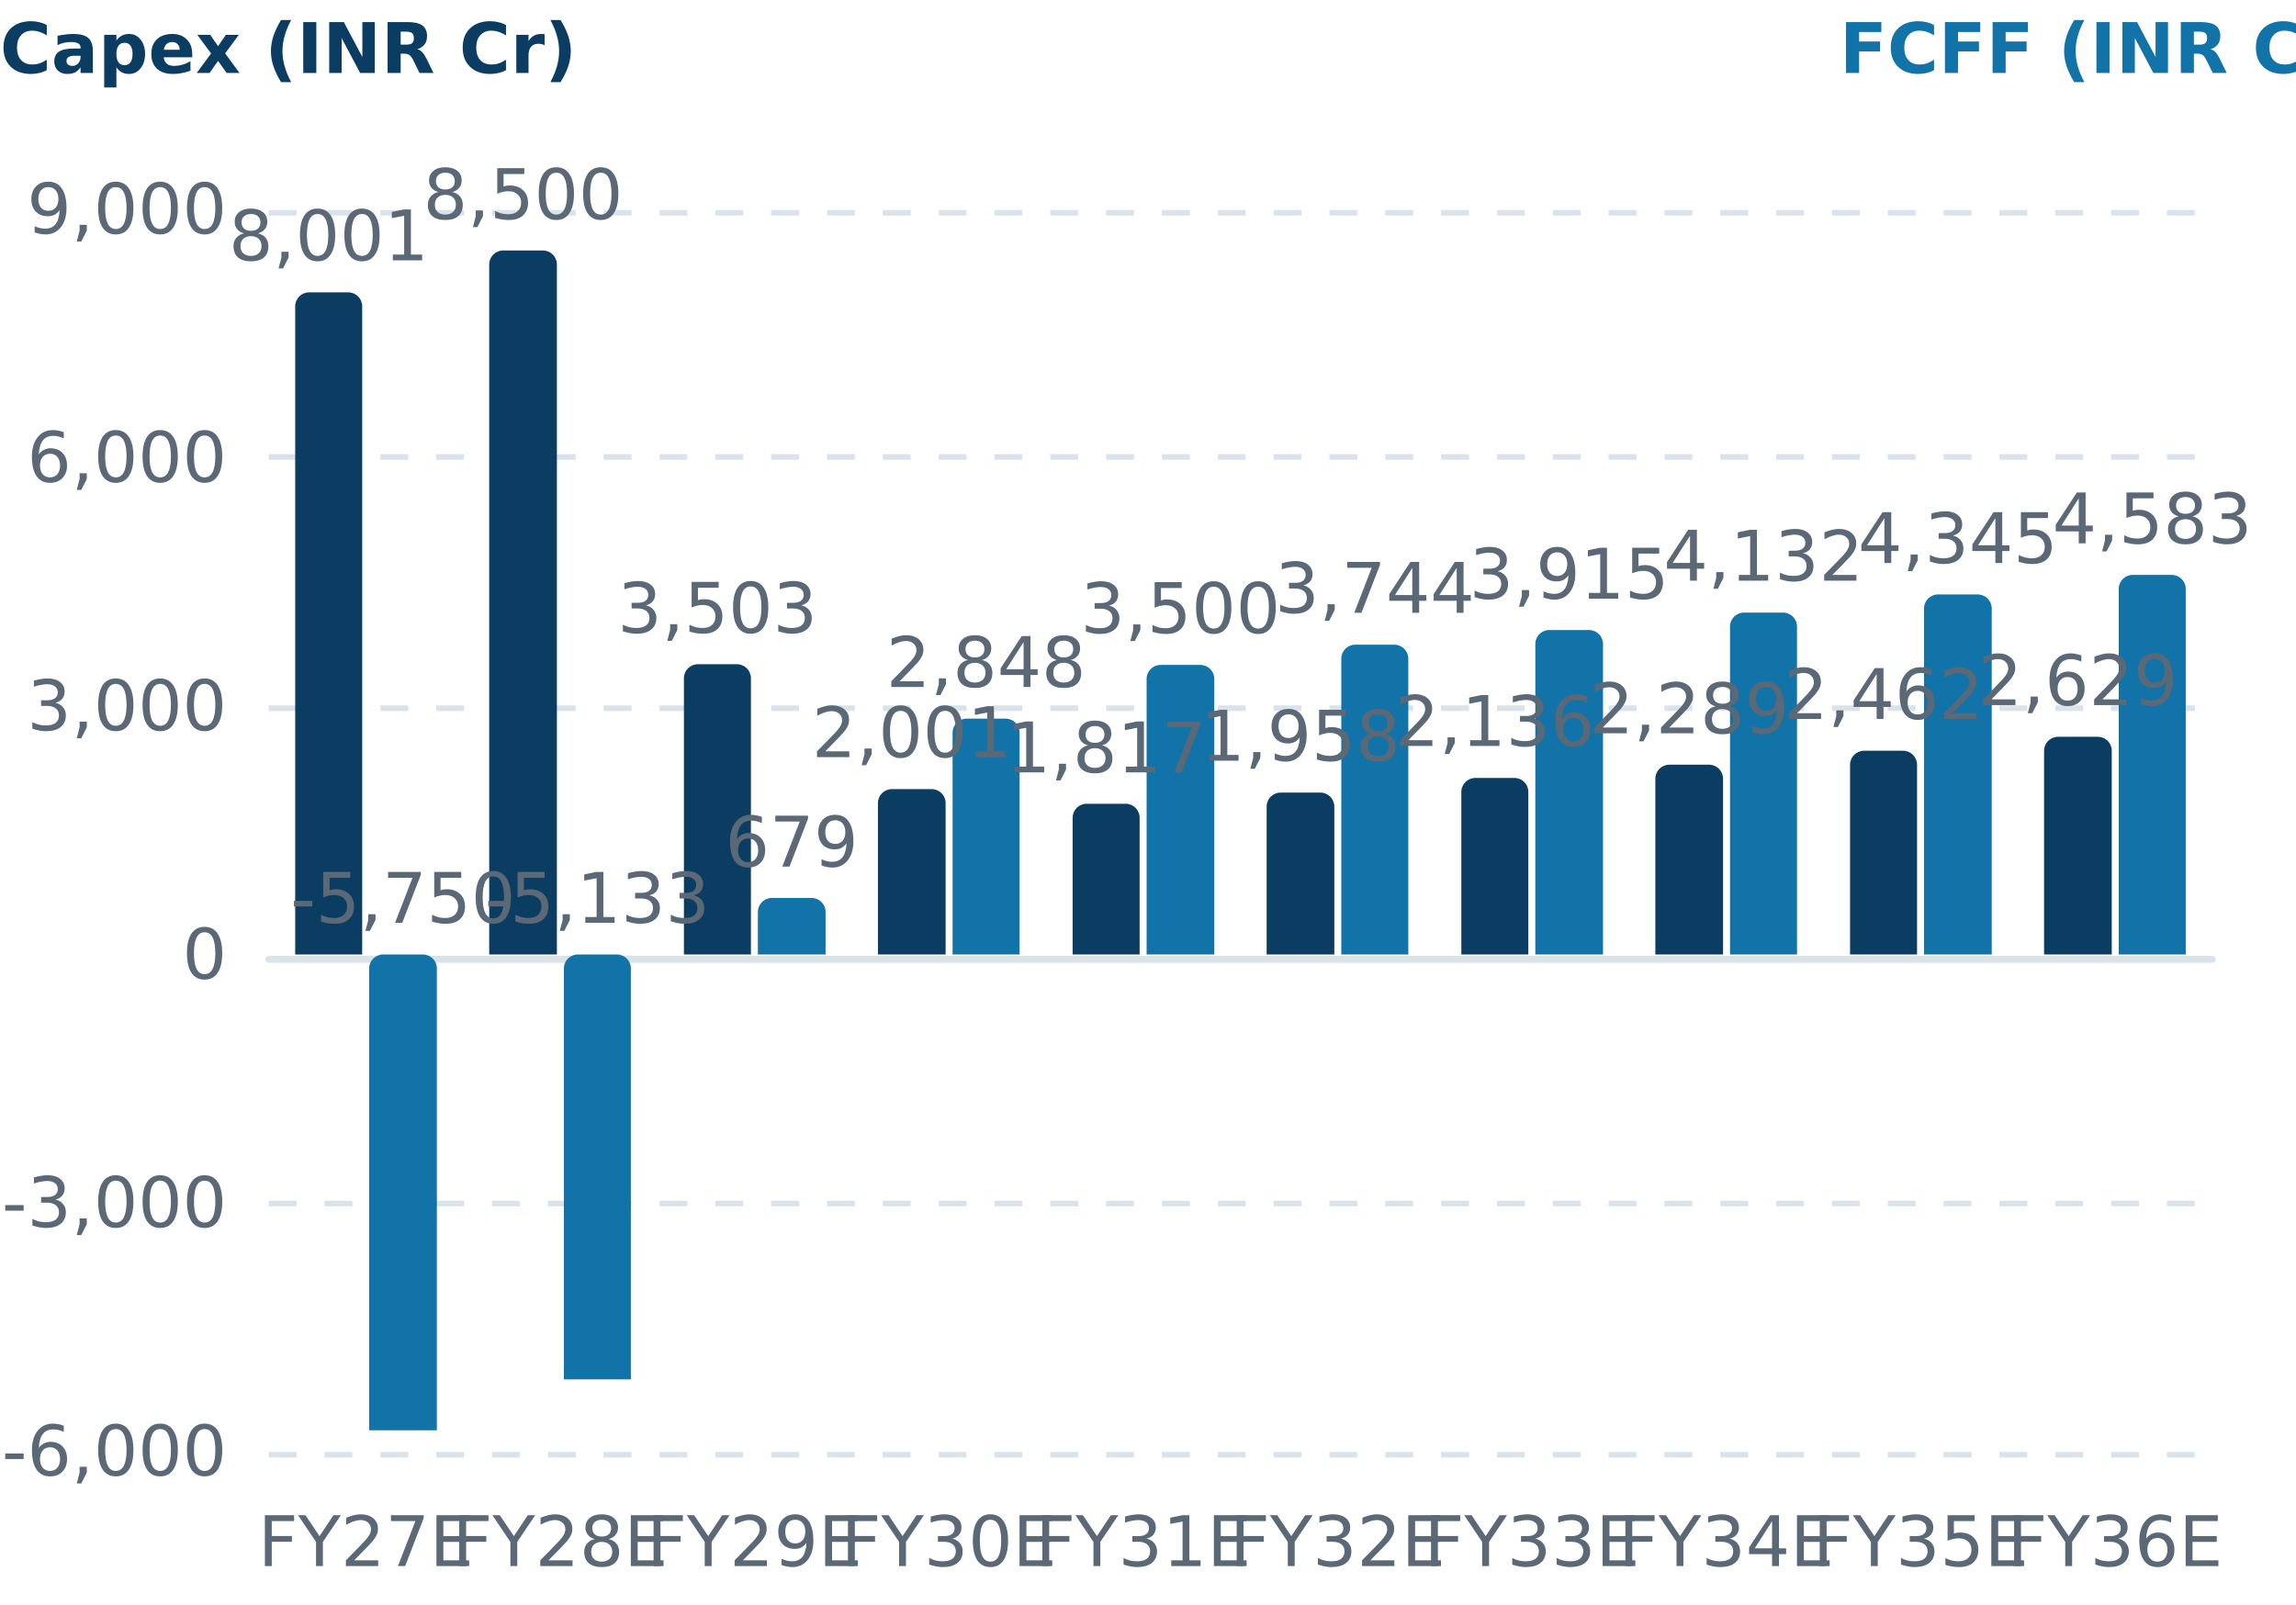
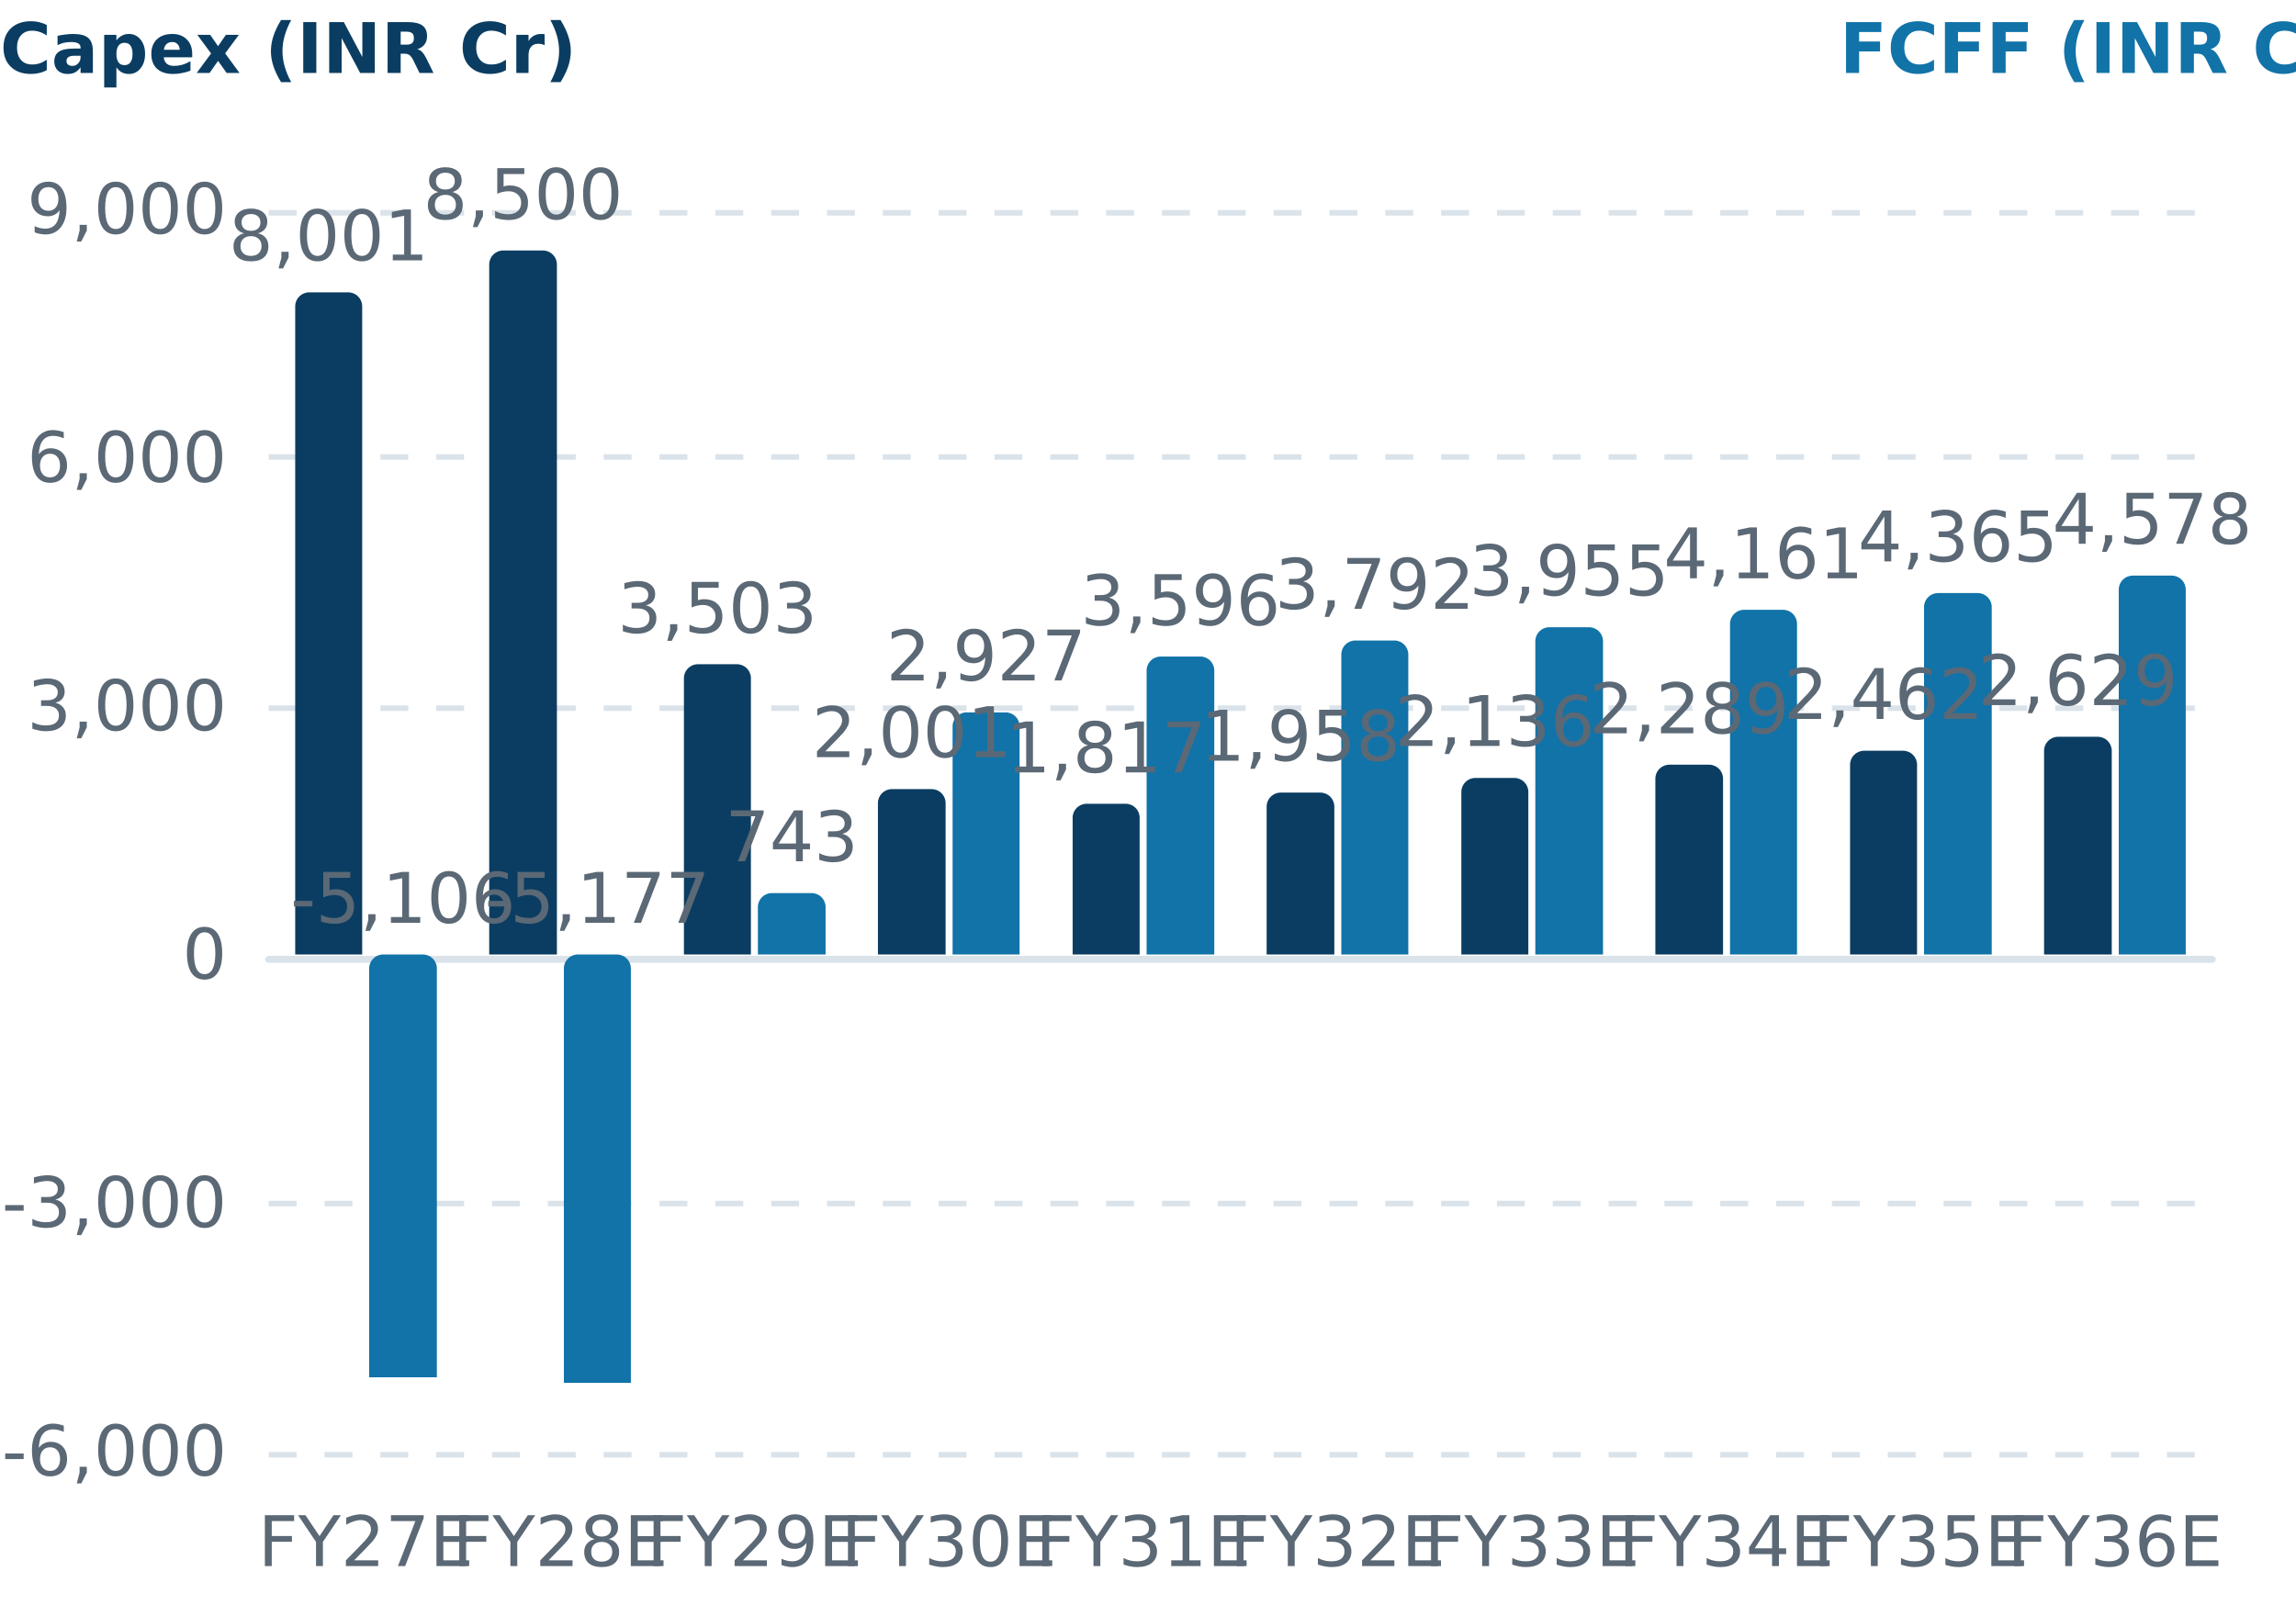
<svg xmlns="http://www.w3.org/2000/svg" preserveAspectRatio="xMidYMid meet" width="329" height="230" version="1.1" baseProfile="full" viewBox="0 0 329 230">
  <rect width="329" height="230" x="0" y="0" fill="none" />
  <text dominant-baseline="central" text-anchor="start" style="font-size:10px;font-family:Carlito, Calibri, 'DejaVu Sans', sans-serif;font-weight:700;" xml:space="preserve" y="5" transform="translate(0 2)" fill="#0b3d62">Capex (INR Cr)</text>
  <text dominant-baseline="central" text-anchor="start" style="font-size:10px;font-family:Carlito, Calibri, 'DejaVu Sans', sans-serif;font-weight:700;" xml:space="preserve" y="5" transform="translate(263.6 2)" fill="#1173a8">FCFF (INR Cr)</text>
  <path d="M38.5 208.5L317 208.5" fill="none" pointer-events="visible" stroke="#dbe3ea" stroke-width="0.8" stroke-dasharray="4,4" class="zr12-cls-57" />
  <path d="M38.5 172.5L317 172.5" fill="none" pointer-events="visible" stroke="#dbe3ea" stroke-width="0.8" stroke-dasharray="4,4" class="zr12-cls-57" />
  <path d="M38.5 137.5L317 137.5" fill="none" pointer-events="visible" stroke="#dbe3ea" stroke-width="0.8" stroke-dasharray="4,4" class="zr12-cls-57" />
  <path d="M38.5 101.5L317 101.5" fill="none" pointer-events="visible" stroke="#dbe3ea" stroke-width="0.8" stroke-dasharray="4,4" class="zr12-cls-57" />
  <path d="M38.5 65.5L317 65.5" fill="none" pointer-events="visible" stroke="#dbe3ea" stroke-width="0.8" stroke-dasharray="4,4" class="zr12-cls-57" />
  <path d="M38.5 30.5L317 30.5" fill="none" pointer-events="visible" stroke="#dbe3ea" stroke-width="0.8" stroke-dasharray="4,4" class="zr12-cls-57" />
  <path d="M38.5 137.5L317 137.5" fill="none" pointer-events="visible" stroke="#dbe3ea" stroke-linecap="round" class="zr12-cls-57" />
  <text dominant-baseline="central" text-anchor="end" style="font-size:10px;font-family:Carlito, Calibri, 'DejaVu Sans', sans-serif;" transform="translate(32.5 208)" fill="#5b6875">-6,000</text>
  <text dominant-baseline="central" text-anchor="end" style="font-size:10px;font-family:Carlito, Calibri, 'DejaVu Sans', sans-serif;" transform="translate(32.5 172.4)" fill="#5b6875">-3,000</text>
  <text dominant-baseline="central" text-anchor="end" style="font-size:10px;font-family:Carlito, Calibri, 'DejaVu Sans', sans-serif;" transform="translate(32.5 136.8)" fill="#5b6875">0</text>
  <text dominant-baseline="central" text-anchor="end" style="font-size:10px;font-family:Carlito, Calibri, 'DejaVu Sans', sans-serif;" transform="translate(32.5 101.2)" fill="#5b6875">3,000</text>
  <text dominant-baseline="central" text-anchor="end" style="font-size:10px;font-family:Carlito, Calibri, 'DejaVu Sans', sans-serif;" transform="translate(32.5 65.6)" fill="#5b6875">6,000</text>
  <text dominant-baseline="central" text-anchor="end" style="font-size:10px;font-family:Carlito, Calibri, 'DejaVu Sans', sans-serif;" transform="translate(32.5 30)" fill="#5b6875">9,000</text>
  <text dominant-baseline="central" text-anchor="middle" style="font-size:10px;font-family:Carlito, Calibri, 'DejaVu Sans', sans-serif;" y="5" transform="translate(52.425 216)" fill="#5b6875">FY27E</text>
  <text dominant-baseline="central" text-anchor="middle" style="font-size:10px;font-family:Carlito, Calibri, 'DejaVu Sans', sans-serif;" y="5" transform="translate(80.275 216)" fill="#5b6875">FY28E</text>
  <text dominant-baseline="central" text-anchor="middle" style="font-size:10px;font-family:Carlito, Calibri, 'DejaVu Sans', sans-serif;" y="5" transform="translate(108.125 216)" fill="#5b6875">FY29E</text>
  <text dominant-baseline="central" text-anchor="middle" style="font-size:10px;font-family:Carlito, Calibri, 'DejaVu Sans', sans-serif;" y="5" transform="translate(135.975 216)" fill="#5b6875">FY30E</text>
  <text dominant-baseline="central" text-anchor="middle" style="font-size:10px;font-family:Carlito, Calibri, 'DejaVu Sans', sans-serif;" y="5" transform="translate(163.825 216)" fill="#5b6875">FY31E</text>
  <text dominant-baseline="central" text-anchor="middle" style="font-size:10px;font-family:Carlito, Calibri, 'DejaVu Sans', sans-serif;" y="5" transform="translate(191.675 216)" fill="#5b6875">FY32E</text>
  <text dominant-baseline="central" text-anchor="middle" style="font-size:10px;font-family:Carlito, Calibri, 'DejaVu Sans', sans-serif;" y="5" transform="translate(219.525 216)" fill="#5b6875">FY33E</text>
  <text dominant-baseline="central" text-anchor="middle" style="font-size:10px;font-family:Carlito, Calibri, 'DejaVu Sans', sans-serif;" y="5" transform="translate(247.375 216)" fill="#5b6875">FY34E</text>
  <text dominant-baseline="central" text-anchor="middle" style="font-size:10px;font-family:Carlito, Calibri, 'DejaVu Sans', sans-serif;" y="5" transform="translate(275.225 216)" fill="#5b6875">FY35E</text>
  <text dominant-baseline="central" text-anchor="middle" style="font-size:10px;font-family:Carlito, Calibri, 'DejaVu Sans', sans-serif;" y="5" transform="translate(303.075 216)" fill="#5b6875">FY36E</text>
  <path d="M44.3 41.9L49.9 41.9A2 2 0 0 1 51.9 43.9L51.9 136.8L42.3 136.8L42.3 43.9A2 2 0 0 1 44.3 41.9Z" fill="#0b3d62" ecmeta_series_index="0" ecmeta_data_index="0" ecmeta_ssr_type="chart" class="zr12-cls-58" />
  <path d="M72.1 35.9L77.8 35.9A2 2 0 0 1 79.8 37.9L79.8 136.8L70.1 136.8L70.1 37.9A2 2 0 0 1 72.1 35.9Z" fill="#0b3d62" ecmeta_series_index="0" ecmeta_data_index="1" ecmeta_ssr_type="chart" class="zr12-cls-58" />
  <path d="M100 95.2L105.6 95.2A2 2 0 0 1 107.6 97.2L107.6 136.8L98 136.8L98 97.2A2 2 0 0 1 100 95.2Z" fill="#0b3d62" ecmeta_series_index="0" ecmeta_data_index="2" ecmeta_ssr_type="chart" class="zr12-cls-58" />
  <path d="M127.8 113.1L133.5 113.1A2 2 0 0 1 135.5 115.1L135.5 136.8L125.8 136.8L125.8 115.1A2 2 0 0 1 127.8 113.1Z" fill="#0b3d62" ecmeta_series_index="0" ecmeta_data_index="3" ecmeta_ssr_type="chart" class="zr12-cls-58" />
  <path d="M155.7 115.2L161.3 115.2A2 2 0 0 1 163.3 117.2L163.3 136.8L153.7 136.8L153.7 117.2A2 2 0 0 1 155.7 115.2Z" fill="#0b3d62" ecmeta_series_index="0" ecmeta_data_index="4" ecmeta_ssr_type="chart" class="zr12-cls-58" />
  <path d="M183.5 113.6L189.2 113.6A2 2 0 0 1 191.2 115.6L191.2 136.8L181.5 136.8L181.5 115.6A2 2 0 0 1 183.5 113.6Z" fill="#0b3d62" ecmeta_series_index="0" ecmeta_data_index="5" ecmeta_ssr_type="chart" class="zr12-cls-58" />
  <path d="M211.4 111.5L217 111.5A2 2 0 0 1 219 113.5L219 136.8L209.4 136.8L209.4 113.5A2 2 0 0 1 211.4 111.5Z" fill="#0b3d62" ecmeta_series_index="0" ecmeta_data_index="6" ecmeta_ssr_type="chart" class="zr12-cls-58" />
  <path d="M239.2 109.6L244.9 109.6A2 2 0 0 1 246.9 111.6L246.9 136.8L237.2 136.8L237.2 111.6A2 2 0 0 1 239.2 109.6Z" fill="#0b3d62" ecmeta_series_index="0" ecmeta_data_index="7" ecmeta_ssr_type="chart" class="zr12-cls-58" />
  <path d="M267.1 107.6L272.7 107.6A2 2 0 0 1 274.7 109.6L274.7 136.8L265.1 136.8L265.1 109.6A2 2 0 0 1 267.1 107.6Z" fill="#0b3d62" ecmeta_series_index="0" ecmeta_data_index="8" ecmeta_ssr_type="chart" class="zr12-cls-58" />
  <path d="M294.9 105.6L300.6 105.6A2 2 0 0 1 302.6 107.6L302.6 136.8L292.9 136.8L292.9 107.6A2 2 0 0 1 294.9 105.6Z" fill="#0b3d62" ecmeta_series_index="0" ecmeta_data_index="9" ecmeta_ssr_type="chart" class="zr12-cls-58" />
-   <path d="M54.9 136.8L60.6 136.8A2 2 0 0 1 62.6 138.8L62.6 205L52.9 205L52.9 138.8A2 2 0 0 1 54.9 136.8Z" fill="#1173a8" ecmeta_series_index="1" ecmeta_data_index="0" ecmeta_ssr_type="chart" class="zr12-cls-59" />
-   <path d="M82.8 136.8L88.4 136.8A2 2 0 0 1 90.4 138.8L90.4 197.7L80.8 197.7L80.8 138.8A2 2 0 0 1 82.8 136.8Z" fill="#1173a8" ecmeta_series_index="1" ecmeta_data_index="1" ecmeta_ssr_type="chart" class="zr12-cls-59" />
-   <path d="M110.6 128.7L116.3 128.7A2 2 0 0 1 118.3 130.7L118.3 136.8L108.6 136.8L108.6 130.7A2 2 0 0 1 110.6 128.7Z" fill="#1173a8" ecmeta_series_index="1" ecmeta_data_index="2" ecmeta_ssr_type="chart" class="zr12-cls-59" />
-   <path d="M138.5 103L144.1 103A2 2 0 0 1 146.1 105L146.1 136.8L136.5 136.8L136.5 105A2 2 0 0 1 138.5 103Z" fill="#1173a8" ecmeta_series_index="1" ecmeta_data_index="3" ecmeta_ssr_type="chart" class="zr12-cls-59" />
-   <path d="M166.3 95.3L172 95.3A2 2 0 0 1 174 97.3L174 136.8L164.3 136.8L164.3 97.3A2 2 0 0 1 166.3 95.3Z" fill="#1173a8" ecmeta_series_index="1" ecmeta_data_index="4" ecmeta_ssr_type="chart" class="zr12-cls-59" />
-   <path d="M194.2 92.4L199.8 92.4A2 2 0 0 1 201.8 94.4L201.8 136.8L192.2 136.8L192.2 94.4A2 2 0 0 1 194.2 92.4Z" fill="#1173a8" ecmeta_series_index="1" ecmeta_data_index="5" ecmeta_ssr_type="chart" class="zr12-cls-59" />
-   <path d="M222 90.3L227.7 90.3A2 2 0 0 1 229.7 92.3L229.7 136.8L220 136.8L220 92.3A2 2 0 0 1 222 90.3Z" fill="#1173a8" ecmeta_series_index="1" ecmeta_data_index="6" ecmeta_ssr_type="chart" class="zr12-cls-59" />
-   <path d="M249.9 87.8L255.5 87.8A2 2 0 0 1 257.5 89.8L257.5 136.8L247.9 136.8L247.9 89.8A2 2 0 0 1 249.9 87.8Z" fill="#1173a8" ecmeta_series_index="1" ecmeta_data_index="7" ecmeta_ssr_type="chart" class="zr12-cls-59" />
-   <path d="M277.7 85.2L283.4 85.2A2 2 0 0 1 285.4 87.2L285.4 136.8L275.7 136.8L275.7 87.2A2 2 0 0 1 277.7 85.2Z" fill="#1173a8" ecmeta_series_index="1" ecmeta_data_index="8" ecmeta_ssr_type="chart" class="zr12-cls-59" />
-   <path d="M305.6 82.4L311.2 82.4A2 2 0 0 1 313.2 84.4L313.2 136.8L303.6 136.8L303.6 84.4A2 2 0 0 1 305.6 82.4Z" fill="#1173a8" ecmeta_series_index="1" ecmeta_data_index="9" ecmeta_ssr_type="chart" class="zr12-cls-59" />
+   <path d="M54.9 136.8L60.6 136.8A2 2 0 0 1 62.6 138.8L62.6 197.4L52.9 197.4L52.9 138.8A2 2 0 0 1 54.9 136.8Z" fill="#1173a8" ecmeta_series_index="1" ecmeta_data_index="0" ecmeta_ssr_type="chart" class="zr12-cls-59" />
+   <path d="M82.8 136.8L88.4 136.8A2 2 0 0 1 90.4 138.8L90.4 198.2L80.8 198.2L80.8 138.8A2 2 0 0 1 82.8 136.8Z" fill="#1173a8" ecmeta_series_index="1" ecmeta_data_index="1" ecmeta_ssr_type="chart" class="zr12-cls-59" />
+   <path d="M110.6 128L116.3 128A2 2 0 0 1 118.3 130L118.3 136.8L108.6 136.8L108.6 130A2 2 0 0 1 110.6 128Z" fill="#1173a8" ecmeta_series_index="1" ecmeta_data_index="2" ecmeta_ssr_type="chart" class="zr12-cls-59" />
+   <path d="M138.5 102.1L144.1 102.1A2 2 0 0 1 146.1 104.1L146.1 136.8L136.5 136.8L136.5 104.1A2 2 0 0 1 138.5 102.1Z" fill="#1173a8" ecmeta_series_index="1" ecmeta_data_index="3" ecmeta_ssr_type="chart" class="zr12-cls-59" />
+   <path d="M166.3 94.1L172 94.1A2 2 0 0 1 174 96.1L174 136.8L164.3 136.8L164.3 96.1A2 2 0 0 1 166.3 94.1Z" fill="#1173a8" ecmeta_series_index="1" ecmeta_data_index="4" ecmeta_ssr_type="chart" class="zr12-cls-59" />
+   <path d="M194.2 91.8L199.8 91.8A2 2 0 0 1 201.8 93.8L201.8 136.8L192.2 136.8L192.2 93.8A2 2 0 0 1 194.2 91.8Z" fill="#1173a8" ecmeta_series_index="1" ecmeta_data_index="5" ecmeta_ssr_type="chart" class="zr12-cls-59" />
+   <path d="M222 89.9L227.7 89.9A2 2 0 0 1 229.7 91.9L229.7 136.8L220 136.8L220 91.9A2 2 0 0 1 222 89.9Z" fill="#1173a8" ecmeta_series_index="1" ecmeta_data_index="6" ecmeta_ssr_type="chart" class="zr12-cls-59" />
+   <path d="M249.9 87.4L255.5 87.4A2 2 0 0 1 257.5 89.4L257.5 136.8L247.9 136.8L247.9 89.4A2 2 0 0 1 249.9 87.4Z" fill="#1173a8" ecmeta_series_index="1" ecmeta_data_index="7" ecmeta_ssr_type="chart" class="zr12-cls-59" />
+   <path d="M277.7 85L283.4 85A2 2 0 0 1 285.4 87L285.4 136.8L275.7 136.8L275.7 87A2 2 0 0 1 277.7 85Z" fill="#1173a8" ecmeta_series_index="1" ecmeta_data_index="8" ecmeta_ssr_type="chart" class="zr12-cls-59" />
+   <path d="M305.6 82.5L311.2 82.5A2 2 0 0 1 313.2 84.5L313.2 136.8L303.6 136.8L303.6 84.5A2 2 0 0 1 305.6 82.5Z" fill="#1173a8" ecmeta_series_index="1" ecmeta_data_index="9" ecmeta_ssr_type="chart" class="zr12-cls-59" />
  <text dominant-baseline="central" text-anchor="middle" style="font-size:10px;font-family:Carlito, Calibri, 'DejaVu Sans', sans-serif;" y="-5" transform="translate(47.1003 38.8548)" fill="#5b6875">8,001</text>
  <text dominant-baseline="central" text-anchor="middle" style="font-size:10px;font-family:Carlito, Calibri, 'DejaVu Sans', sans-serif;" y="-5" transform="translate(74.9503 32.9333)" fill="#5b6875">8,500</text>
  <text dominant-baseline="central" text-anchor="middle" style="font-size:10px;font-family:Carlito, Calibri, 'DejaVu Sans', sans-serif;" y="-5" transform="translate(102.8003 92.2311)" fill="#5b6875">3,503</text>
  <text dominant-baseline="central" text-anchor="middle" style="font-size:10px;font-family:Carlito, Calibri, 'DejaVu Sans', sans-serif;" y="-5" transform="translate(130.6503 110.0548)" fill="#5b6875">2,001</text>
  <text dominant-baseline="central" text-anchor="middle" style="font-size:10px;font-family:Carlito, Calibri, 'DejaVu Sans', sans-serif;" y="-5" transform="translate(158.5003 112.2383)" fill="#5b6875">1,817</text>
  <text dominant-baseline="central" text-anchor="middle" style="font-size:10px;font-family:Carlito, Calibri, 'DejaVu Sans', sans-serif;" y="-5" transform="translate(186.3503 110.5651)" fill="#5b6875">1,958</text>
  <text dominant-baseline="central" text-anchor="middle" style="font-size:10px;font-family:Carlito, Calibri, 'DejaVu Sans', sans-serif;" y="-5" transform="translate(214.2003 108.4528)" fill="#5b6875">2,136</text>
  <text dominant-baseline="central" text-anchor="middle" style="font-size:10px;font-family:Carlito, Calibri, 'DejaVu Sans', sans-serif;" y="-5" transform="translate(242.0503 106.6372)" fill="#5b6875">2,289</text>
  <text dominant-baseline="central" text-anchor="middle" style="font-size:10px;font-family:Carlito, Calibri, 'DejaVu Sans', sans-serif;" y="-5" transform="translate(269.9003 104.5843)" fill="#5b6875">2,462</text>
  <text dominant-baseline="central" text-anchor="middle" style="font-size:10px;font-family:Carlito, Calibri, 'DejaVu Sans', sans-serif;" y="-5" transform="translate(297.7503 102.6025)" fill="#5b6875">2,629</text>
-   <text dominant-baseline="central" text-anchor="middle" style="font-size:10px;font-family:Carlito, Calibri, 'DejaVu Sans', sans-serif;" y="-5" transform="translate(57.7497 133.8)" fill="#5b6875">-5,750</text>
-   <text dominant-baseline="central" text-anchor="middle" style="font-size:10px;font-family:Carlito, Calibri, 'DejaVu Sans', sans-serif;" y="-5" transform="translate(85.5997 133.8)" fill="#5b6875">-5,133</text>
-   <text dominant-baseline="central" text-anchor="middle" style="font-size:10px;font-family:Carlito, Calibri, 'DejaVu Sans', sans-serif;" y="-5" transform="translate(113.4497 125.7425)" fill="#5b6875">679</text>
-   <text dominant-baseline="central" text-anchor="middle" style="font-size:10px;font-family:Carlito, Calibri, 'DejaVu Sans', sans-serif;" y="-5" transform="translate(141.2997 100.0037)" fill="#5b6875">2,848</text>
-   <text dominant-baseline="central" text-anchor="middle" style="font-size:10px;font-family:Carlito, Calibri, 'DejaVu Sans', sans-serif;" y="-5" transform="translate(169.1497 92.2667)" fill="#5b6875">3,500</text>
-   <text dominant-baseline="central" text-anchor="middle" style="font-size:10px;font-family:Carlito, Calibri, 'DejaVu Sans', sans-serif;" y="-5" transform="translate(196.9997 89.3712)" fill="#5b6875">3,744</text>
-   <text dominant-baseline="central" text-anchor="middle" style="font-size:10px;font-family:Carlito, Calibri, 'DejaVu Sans', sans-serif;" y="-5" transform="translate(224.8497 87.342)" fill="#5b6875">3,915</text>
-   <text dominant-baseline="central" text-anchor="middle" style="font-size:10px;font-family:Carlito, Calibri, 'DejaVu Sans', sans-serif;" y="-5" transform="translate(252.6997 84.7669)" fill="#5b6875">4,132</text>
-   <text dominant-baseline="central" text-anchor="middle" style="font-size:10px;font-family:Carlito, Calibri, 'DejaVu Sans', sans-serif;" y="-5" transform="translate(280.5497 82.2393)" fill="#5b6875">4,345</text>
-   <text dominant-baseline="central" text-anchor="middle" style="font-size:10px;font-family:Carlito, Calibri, 'DejaVu Sans', sans-serif;" y="-5" transform="translate(308.3997 79.4151)" fill="#5b6875">4,583</text>
+   <text dominant-baseline="central" text-anchor="middle" style="font-size:10px;font-family:Carlito, Calibri, 'DejaVu Sans', sans-serif;" y="-5" transform="translate(57.7497 133.8)" fill="#5b6875">-5,106</text>
+   <text dominant-baseline="central" text-anchor="middle" style="font-size:10px;font-family:Carlito, Calibri, 'DejaVu Sans', sans-serif;" y="-5" transform="translate(85.5997 133.8)" fill="#5b6875">-5,177</text>
+   <text dominant-baseline="central" text-anchor="middle" style="font-size:10px;font-family:Carlito, Calibri, 'DejaVu Sans', sans-serif;" y="-5" transform="translate(113.4497 124.9831)" fill="#5b6875">743</text>
+   <text dominant-baseline="central" text-anchor="middle" style="font-size:10px;font-family:Carlito, Calibri, 'DejaVu Sans', sans-serif;" y="-5" transform="translate(141.2997 99.0663)" fill="#5b6875">2,927</text>
+   <text dominant-baseline="central" text-anchor="middle" style="font-size:10px;font-family:Carlito, Calibri, 'DejaVu Sans', sans-serif;" y="-5" transform="translate(169.1497 91.1275)" fill="#5b6875">3,596</text>
+   <text dominant-baseline="central" text-anchor="middle" style="font-size:10px;font-family:Carlito, Calibri, 'DejaVu Sans', sans-serif;" y="-5" transform="translate(196.9997 88.8016)" fill="#5b6875">3,792</text>
+   <text dominant-baseline="central" text-anchor="middle" style="font-size:10px;font-family:Carlito, Calibri, 'DejaVu Sans', sans-serif;" y="-5" transform="translate(224.8497 86.8673)" fill="#5b6875">3,955</text>
+   <text dominant-baseline="central" text-anchor="middle" style="font-size:10px;font-family:Carlito, Calibri, 'DejaVu Sans', sans-serif;" y="-5" transform="translate(252.6997 84.4228)" fill="#5b6875">4,161</text>
+   <text dominant-baseline="central" text-anchor="middle" style="font-size:10px;font-family:Carlito, Calibri, 'DejaVu Sans', sans-serif;" y="-5" transform="translate(280.5497 82.002)" fill="#5b6875">4,365</text>
+   <text dominant-baseline="central" text-anchor="middle" style="font-size:10px;font-family:Carlito, Calibri, 'DejaVu Sans', sans-serif;" y="-5" transform="translate(308.3997 79.4744)" fill="#5b6875">4,578</text>
  <style>
.zr12-cls-57:hover {
pointer-events:none;
}
.zr12-cls-58:hover {
cursor:pointer;
fill:rgba(12,67,107,1);
}
.zr12-cls-59:hover {
cursor:pointer;
fill:rgba(18,126,184,1);
}



</style>
</svg>
